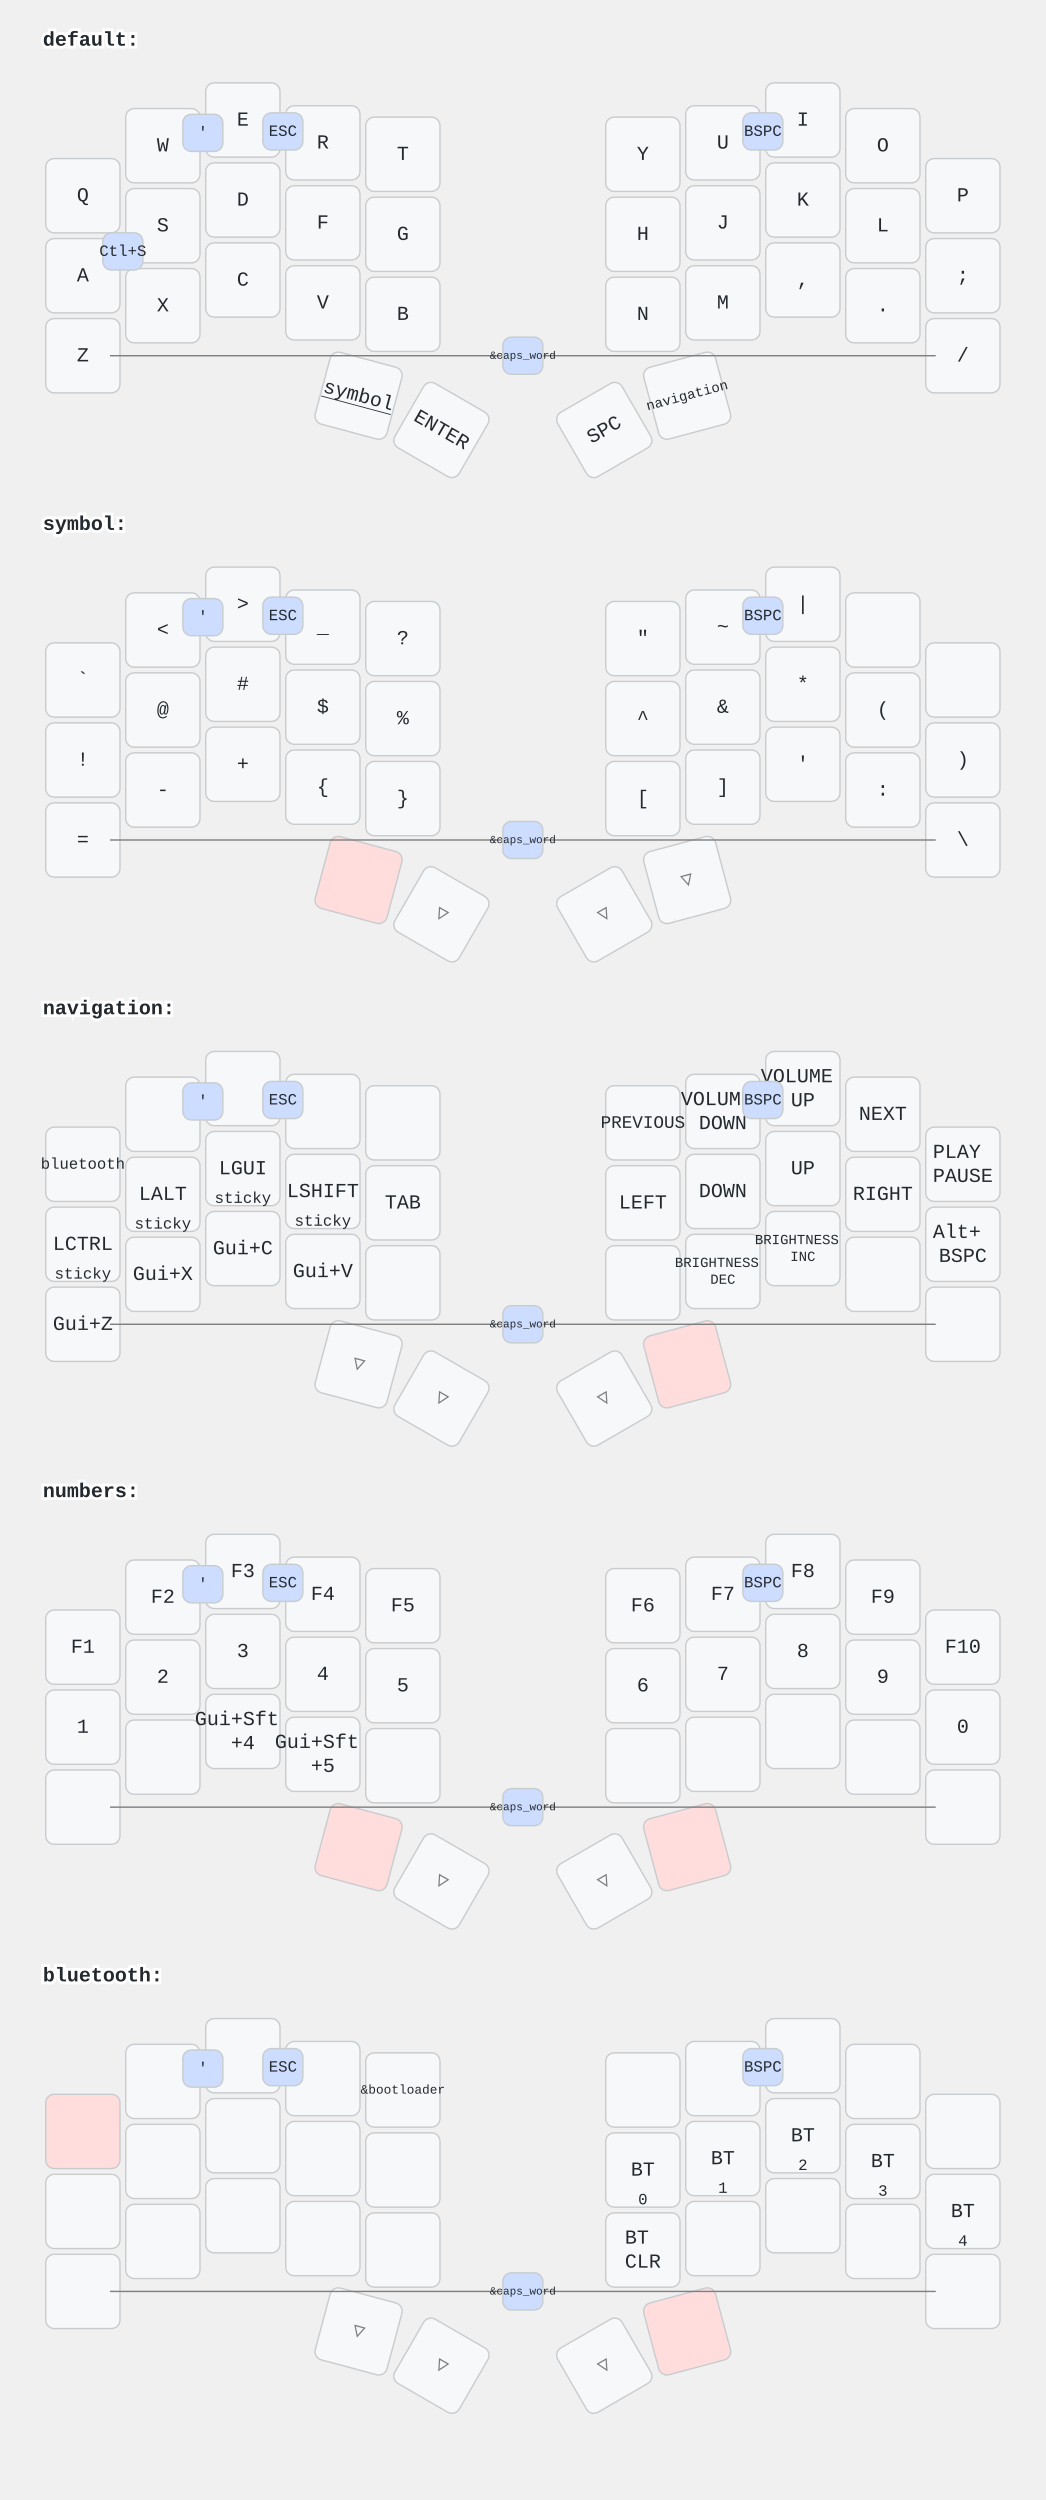
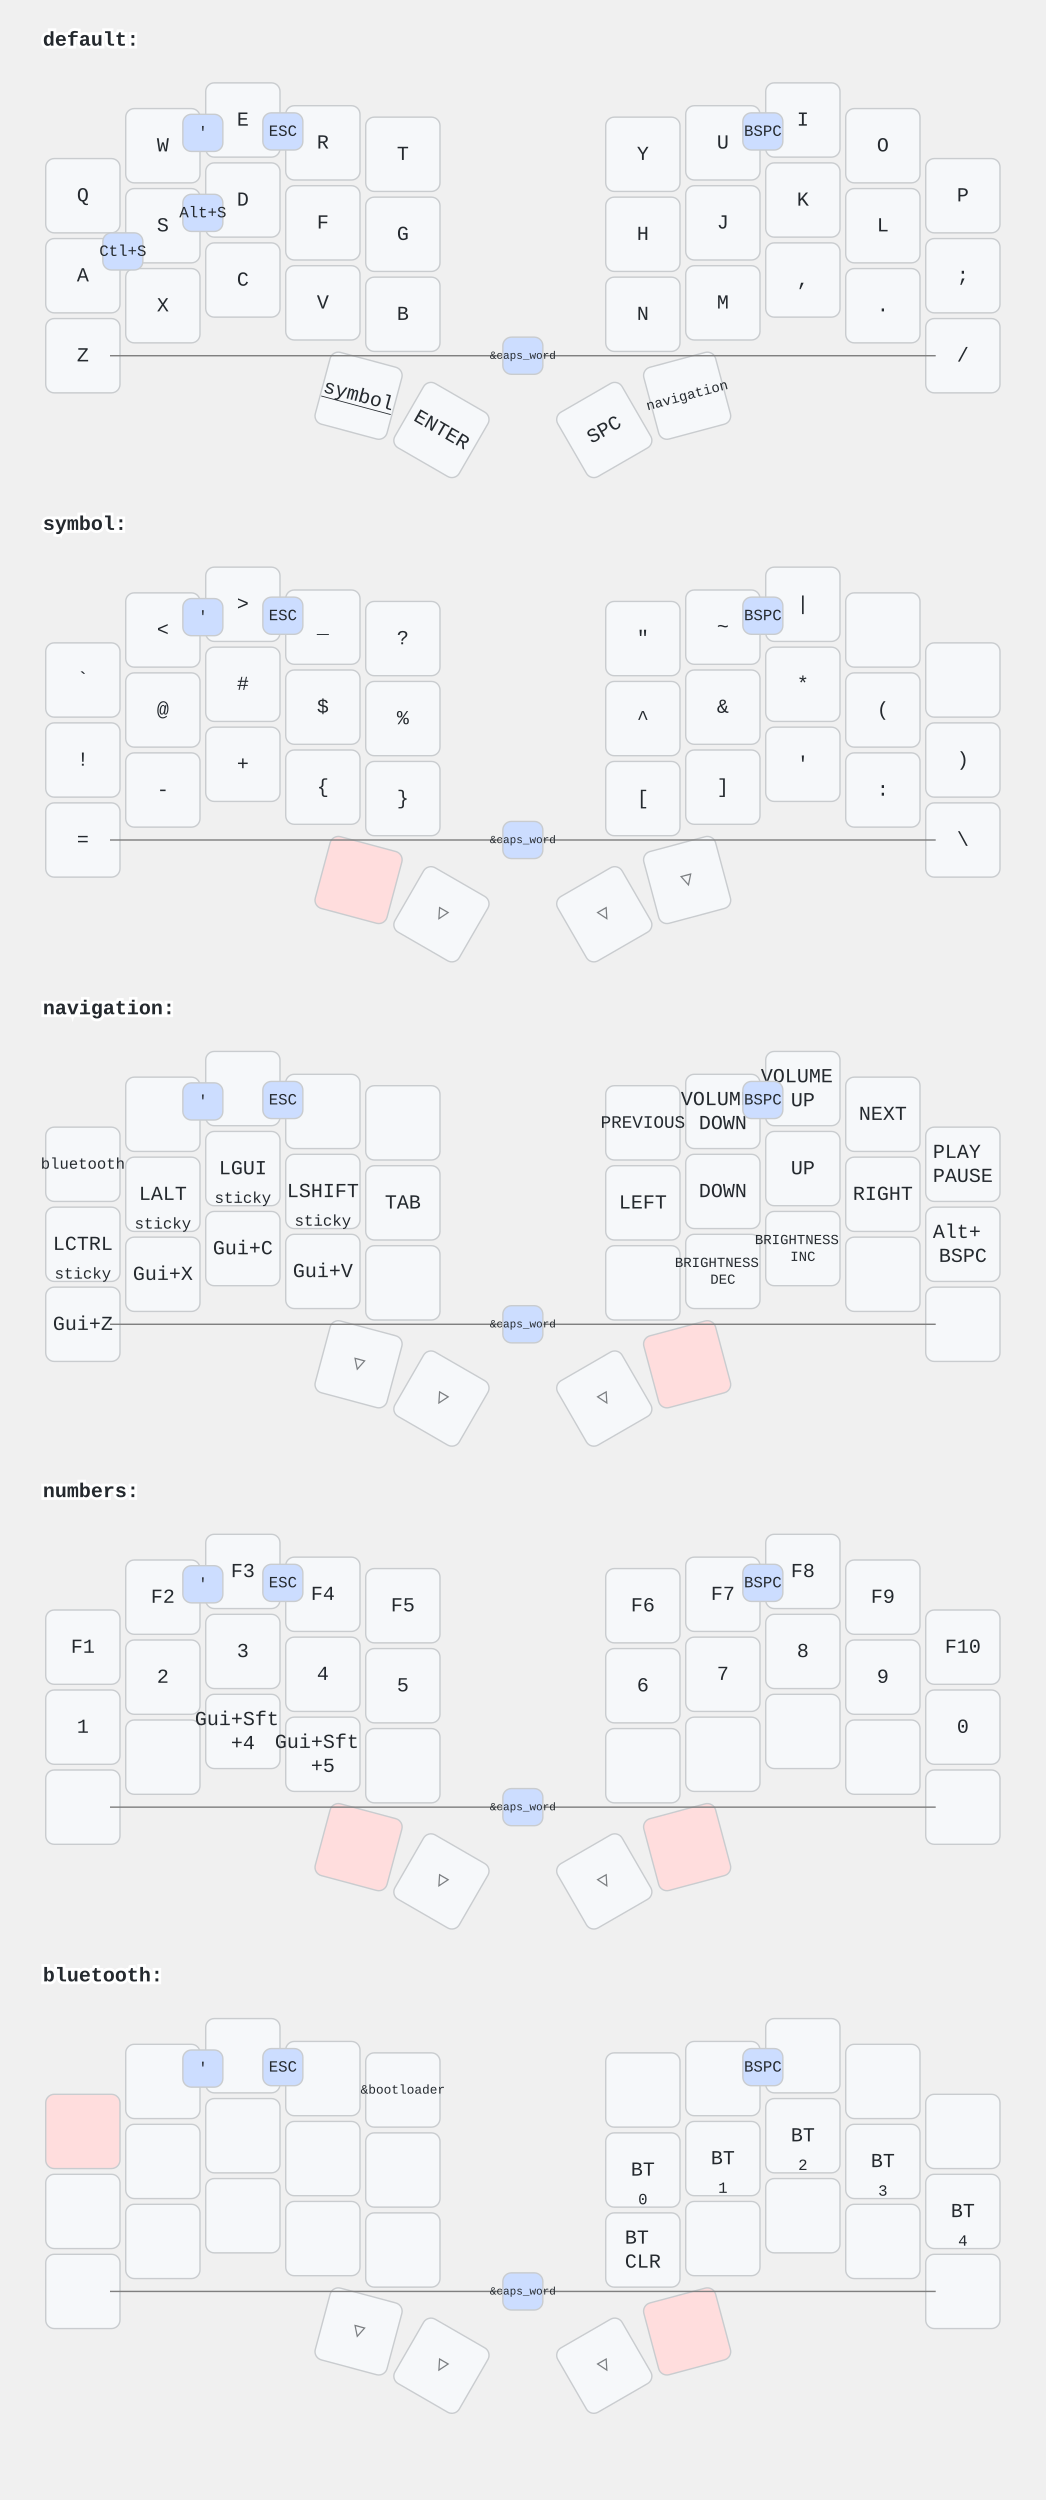
<svg xmlns="http://www.w3.org/2000/svg" width="732" height="1750" viewBox="0 0 732 1750" class="keymap">
  <style>/* inherit to force styles through use tags */
svg path {
    fill: inherit;
}

/* font and background color specifications */
svg.keymap {
    font-family: SFMono-Regular,Consolas,Liberation Mono,Menlo,monospace;
    font-size: 14px;
    font-kerning: normal;
    text-rendering: optimizeLegibility;
    fill: #24292e;
}

/* default key styling */
rect.key {
    fill: #f6f8fa;
}

rect.key, rect.combo {
    stroke: #c9cccf;
    stroke-width: 1;
}

/* default key side styling, only used is draw_key_sides is set */
rect.side {
    filter: brightness(90%);
}

/* color accent for combo boxes */
rect.combo, rect.combo-separate {
    fill: #cdf;
}

/* color accent for held keys */
rect.held, rect.combo.held {
    fill: #fdd;
}

/* color accent for ghost (optional) keys */
rect.ghost, rect.combo.ghost {
    stroke-dasharray: 4, 4;
    stroke-width: 2;
}

text {
    text-anchor: middle;
    dominant-baseline: middle;
}

/* styling for layer labels */
text.label {
    font-weight: bold;
    text-anchor: start;
    stroke: white;
    stroke-width: 4;
    paint-order: stroke;
}

/* styling for optional footer */
text.footer {
    text-anchor: end;
    dominant-baseline: auto;
    stroke: white;
    stroke-width: 4;
    paint-order: stroke;
}

/* styling for combo tap, and key non-tap label text */
text.combo, text.hold, text.shifted, text.left, text.right {
    font-size: 11px;
}

text.hold {
    text-anchor: middle;
    dominant-baseline: auto;
}

text.shifted {
    text-anchor: middle;
    dominant-baseline: hanging;
}

text.left {
    text-anchor: start;
}

text.right {
    text-anchor: end;
}

text.layer-activator {
    text-decoration: underline;
}

/* styling for hold/shifted label text in combo box */
text.combo.hold, text.combo.shifted, text.combo.left, text.combo.right {
    font-size: 8px;
}

/* lighter symbol for transparent keys */
text.trans {
    fill: #7b7e81;
}

/* styling for combo dendrons */
path.combo {
    stroke-width: 1;
    stroke: gray;
    fill: none;
}

/* Start Tabler Icons Cleanup */
/* cannot use height/width with glyphs */
.icon-tabler &gt; path {
    fill: inherit;
    stroke: inherit;
    stroke-width: 2;
}
/* hide tabler's default box */
.icon-tabler &gt; path[stroke="none"][fill="none"] {
    visibility: hidden;
}
/* End Tabler Icons Cleanup */
</style>
  <g transform="translate(30, 0)" class="layer-default">
    <text x="0" y="28" class="label" id="default">default:</text>
    <g transform="translate(0, 56)">
      <g transform="translate(28, 81)" class="key keypos-0">
        <rect rx="6" ry="6" x="-26" y="-26" width="52" height="52" class="key" />
        <text x="0" y="0" class="key tap">Q</text>
      </g>
      <g transform="translate(84, 46)" class="key keypos-1">
        <rect rx="6" ry="6" x="-26" y="-26" width="52" height="52" class="key" />
        <text x="0" y="0" class="key tap">W</text>
      </g>
      <g transform="translate(140, 28)" class="key keypos-2">
        <rect rx="6" ry="6" x="-26" y="-26" width="52" height="52" class="key" />
        <text x="0" y="0" class="key tap">E</text>
      </g>
      <g transform="translate(196, 44)" class="key keypos-3">
        <rect rx="6" ry="6" x="-26" y="-26" width="52" height="52" class="key" />
        <text x="0" y="0" class="key tap">R</text>
      </g>
      <g transform="translate(252, 52)" class="key keypos-4">
        <rect rx="6" ry="6" x="-26" y="-26" width="52" height="52" class="key" />
        <text x="0" y="0" class="key tap">T</text>
      </g>
      <g transform="translate(420, 52)" class="key keypos-5">
        <rect rx="6" ry="6" x="-26" y="-26" width="52" height="52" class="key" />
        <text x="0" y="0" class="key tap">Y</text>
      </g>
      <g transform="translate(476, 44)" class="key keypos-6">
        <rect rx="6" ry="6" x="-26" y="-26" width="52" height="52" class="key" />
        <text x="0" y="0" class="key tap">U</text>
      </g>
      <g transform="translate(532, 28)" class="key keypos-7">
        <rect rx="6" ry="6" x="-26" y="-26" width="52" height="52" class="key" />
        <text x="0" y="0" class="key tap">I</text>
      </g>
      <g transform="translate(588, 46)" class="key keypos-8">
        <rect rx="6" ry="6" x="-26" y="-26" width="52" height="52" class="key" />
        <text x="0" y="0" class="key tap">O</text>
      </g>
      <g transform="translate(644, 81)" class="key keypos-9">
        <rect rx="6" ry="6" x="-26" y="-26" width="52" height="52" class="key" />
        <text x="0" y="0" class="key tap">P</text>
      </g>
      <g transform="translate(28, 137)" class="key keypos-10">
        <rect rx="6" ry="6" x="-26" y="-26" width="52" height="52" class="key" />
        <text x="0" y="0" class="key tap">A</text>
      </g>
      <g transform="translate(84, 102)" class="key keypos-11">
        <rect rx="6" ry="6" x="-26" y="-26" width="52" height="52" class="key" />
        <text x="0" y="0" class="key tap">S</text>
      </g>
      <g transform="translate(140, 84)" class="key keypos-12">
        <rect rx="6" ry="6" x="-26" y="-26" width="52" height="52" class="key" />
        <text x="0" y="0" class="key tap">D</text>
      </g>
      <g transform="translate(196, 100)" class="key keypos-13">
        <rect rx="6" ry="6" x="-26" y="-26" width="52" height="52" class="key" />
        <text x="0" y="0" class="key tap">F</text>
      </g>
      <g transform="translate(252, 108)" class="key keypos-14">
        <rect rx="6" ry="6" x="-26" y="-26" width="52" height="52" class="key" />
        <text x="0" y="0" class="key tap">G</text>
      </g>
      <g transform="translate(420, 108)" class="key keypos-15">
        <rect rx="6" ry="6" x="-26" y="-26" width="52" height="52" class="key" />
        <text x="0" y="0" class="key tap">H</text>
      </g>
      <g transform="translate(476, 100)" class="key keypos-16">
        <rect rx="6" ry="6" x="-26" y="-26" width="52" height="52" class="key" />
        <text x="0" y="0" class="key tap">J</text>
      </g>
      <g transform="translate(532, 84)" class="key keypos-17">
        <rect rx="6" ry="6" x="-26" y="-26" width="52" height="52" class="key" />
        <text x="0" y="0" class="key tap">K</text>
      </g>
      <g transform="translate(588, 102)" class="key keypos-18">
        <rect rx="6" ry="6" x="-26" y="-26" width="52" height="52" class="key" />
        <text x="0" y="0" class="key tap">L</text>
      </g>
      <g transform="translate(644, 137)" class="key keypos-19">
        <rect rx="6" ry="6" x="-26" y="-26" width="52" height="52" class="key" />
        <text x="0" y="0" class="key tap">;</text>
      </g>
      <g transform="translate(28, 193)" class="key keypos-20">
        <rect rx="6" ry="6" x="-26" y="-26" width="52" height="52" class="key" />
        <text x="0" y="0" class="key tap">Z</text>
      </g>
      <g transform="translate(84, 158)" class="key keypos-21">
        <rect rx="6" ry="6" x="-26" y="-26" width="52" height="52" class="key" />
        <text x="0" y="0" class="key tap">X</text>
      </g>
      <g transform="translate(140, 140)" class="key keypos-22">
        <rect rx="6" ry="6" x="-26" y="-26" width="52" height="52" class="key" />
        <text x="0" y="0" class="key tap">C</text>
      </g>
      <g transform="translate(196, 156)" class="key keypos-23">
        <rect rx="6" ry="6" x="-26" y="-26" width="52" height="52" class="key" />
        <text x="0" y="0" class="key tap">V</text>
      </g>
      <g transform="translate(252, 164)" class="key keypos-24">
        <rect rx="6" ry="6" x="-26" y="-26" width="52" height="52" class="key" />
        <text x="0" y="0" class="key tap">B</text>
      </g>
      <g transform="translate(420, 164)" class="key keypos-25">
        <rect rx="6" ry="6" x="-26" y="-26" width="52" height="52" class="key" />
        <text x="0" y="0" class="key tap">N</text>
      </g>
      <g transform="translate(476, 156)" class="key keypos-26">
        <rect rx="6" ry="6" x="-26" y="-26" width="52" height="52" class="key" />
        <text x="0" y="0" class="key tap">M</text>
      </g>
      <g transform="translate(532, 140)" class="key keypos-27">
        <rect rx="6" ry="6" x="-26" y="-26" width="52" height="52" class="key" />
        <text x="0" y="0" class="key tap">,</text>
      </g>
      <g transform="translate(588, 158)" class="key keypos-28">
        <rect rx="6" ry="6" x="-26" y="-26" width="52" height="52" class="key" />
        <text x="0" y="0" class="key tap">.</text>
      </g>
      <g transform="translate(644, 193)" class="key keypos-29">
        <rect rx="6" ry="6" x="-26" y="-26" width="52" height="52" class="key" />
        <text x="0" y="0" class="key tap">/</text>
      </g>
      <g transform="translate(221, 221) rotate(15.0)" class="key keypos-30">
        <rect rx="6" ry="6" x="-26" y="-26" width="52" height="52" class="key" />
        <a href="#symbol">
          <text x="0" y="0" class="key tap layer-activator">symbol</text>
        </a>
      </g>
      <g transform="translate(279, 245) rotate(30.0)" class="key keypos-31">
        <rect rx="6" ry="6" x="-26" y="-26" width="52" height="52" class="key" />
        <text x="0" y="0" class="key tap">ENTER</text>
      </g>
      <g transform="translate(393, 245) rotate(-30.0)" class="key keypos-32">
        <rect rx="6" ry="6" x="-26" y="-26" width="52" height="52" class="key" />
        <text x="0" y="0" class="key tap">SPC</text>
      </g>
      <g transform="translate(451, 221) rotate(-15.0)" class="key keypos-33">
        <rect rx="6" ry="6" x="-26" y="-26" width="52" height="52" class="key" />
        <a href="#navigation">
          <text x="0" y="0" class="key tap layer-activator">
            <tspan style="font-size: 70%">navigation</tspan>
          </text>
        </a>
      </g>
      <g class="combo combopos-0">
        <rect rx="6" ry="6" x="98" y="24" width="28" height="26" class="combo" />
        <text x="112" y="37" class="combo tap">'</text>
      </g>
      <g class="combo combopos-1">
        <rect rx="6" ry="6" x="154" y="23" width="28" height="26" class="combo" />
        <text x="168" y="36" class="combo tap">ESC</text>
      </g>
      <g class="combo combopos-2">
        <path d="M336,193 l-289,0" class="combo" />
        <path d="M336,193 l289,0" class="combo" />
        <rect rx="6" ry="6" x="322" y="180" width="28" height="26" class="combo" />
        <text x="336" y="193" class="combo tap">
          <tspan style="font-size: 70%">&amp;caps_word</tspan>
        </text>
      </g>
      <g class="combo combopos-3">
        <rect rx="6" ry="6" x="490" y="23" width="28" height="26" class="combo" />
        <text x="504" y="36" class="combo tap">BSPC</text>
      </g>
      <g class="combo combopos-4">
        <rect rx="6" ry="6" x="42" y="107" width="28" height="26" class="combo" />
        <text x="56" y="120" class="combo tap">Ctl+S</text>
      </g>
+       <g class="combo combopos-5">
+         <rect rx="6" ry="6" x="98" y="80" width="28" height="26" class="combo" />
+         <text x="112" y="93" class="combo tap">Alt+S</text>
+       </g>
    </g>
  </g>
  <g transform="translate(30, 339)" class="layer-symbol">
    <text x="0" y="28" class="label" id="symbol">symbol:</text>
    <g transform="translate(0, 56)">
      <g transform="translate(28, 81)" class="key keypos-0">
        <rect rx="6" ry="6" x="-26" y="-26" width="52" height="52" class="key" />
        <text x="0" y="0" class="key tap">`</text>
      </g>
      <g transform="translate(84, 46)" class="key keypos-1">
        <rect rx="6" ry="6" x="-26" y="-26" width="52" height="52" class="key" />
        <text x="0" y="0" class="key tap">&lt;</text>
      </g>
      <g transform="translate(140, 28)" class="key keypos-2">
        <rect rx="6" ry="6" x="-26" y="-26" width="52" height="52" class="key" />
        <text x="0" y="0" class="key tap">&gt;</text>
      </g>
      <g transform="translate(196, 44)" class="key keypos-3">
        <rect rx="6" ry="6" x="-26" y="-26" width="52" height="52" class="key" />
        <text x="0" y="0" class="key tap">_</text>
      </g>
      <g transform="translate(252, 52)" class="key keypos-4">
        <rect rx="6" ry="6" x="-26" y="-26" width="52" height="52" class="key" />
        <text x="0" y="0" class="key tap">?</text>
      </g>
      <g transform="translate(420, 52)" class="key keypos-5">
        <rect rx="6" ry="6" x="-26" y="-26" width="52" height="52" class="key" />
        <text x="0" y="0" class="key tap">"</text>
      </g>
      <g transform="translate(476, 44)" class="key keypos-6">
        <rect rx="6" ry="6" x="-26" y="-26" width="52" height="52" class="key" />
        <text x="0" y="0" class="key tap">~</text>
      </g>
      <g transform="translate(532, 28)" class="key keypos-7">
        <rect rx="6" ry="6" x="-26" y="-26" width="52" height="52" class="key" />
        <text x="0" y="0" class="key tap">|</text>
      </g>
      <g transform="translate(588, 46)" class="key keypos-8">
        <rect rx="6" ry="6" x="-26" y="-26" width="52" height="52" class="key" />
      </g>
      <g transform="translate(644, 81)" class="key keypos-9">
        <rect rx="6" ry="6" x="-26" y="-26" width="52" height="52" class="key" />
      </g>
      <g transform="translate(28, 137)" class="key keypos-10">
        <rect rx="6" ry="6" x="-26" y="-26" width="52" height="52" class="key" />
        <text x="0" y="0" class="key tap">!</text>
      </g>
      <g transform="translate(84, 102)" class="key keypos-11">
        <rect rx="6" ry="6" x="-26" y="-26" width="52" height="52" class="key" />
        <text x="0" y="0" class="key tap">@</text>
      </g>
      <g transform="translate(140, 84)" class="key keypos-12">
        <rect rx="6" ry="6" x="-26" y="-26" width="52" height="52" class="key" />
        <text x="0" y="0" class="key tap">#</text>
      </g>
      <g transform="translate(196, 100)" class="key keypos-13">
        <rect rx="6" ry="6" x="-26" y="-26" width="52" height="52" class="key" />
        <text x="0" y="0" class="key tap">$</text>
      </g>
      <g transform="translate(252, 108)" class="key keypos-14">
        <rect rx="6" ry="6" x="-26" y="-26" width="52" height="52" class="key" />
        <text x="0" y="0" class="key tap">%</text>
      </g>
      <g transform="translate(420, 108)" class="key keypos-15">
        <rect rx="6" ry="6" x="-26" y="-26" width="52" height="52" class="key" />
        <text x="0" y="0" class="key tap">^</text>
      </g>
      <g transform="translate(476, 100)" class="key keypos-16">
        <rect rx="6" ry="6" x="-26" y="-26" width="52" height="52" class="key" />
        <text x="0" y="0" class="key tap">&amp;</text>
      </g>
      <g transform="translate(532, 84)" class="key keypos-17">
        <rect rx="6" ry="6" x="-26" y="-26" width="52" height="52" class="key" />
        <text x="0" y="0" class="key tap">*</text>
      </g>
      <g transform="translate(588, 102)" class="key keypos-18">
        <rect rx="6" ry="6" x="-26" y="-26" width="52" height="52" class="key" />
        <text x="0" y="0" class="key tap">(</text>
      </g>
      <g transform="translate(644, 137)" class="key keypos-19">
        <rect rx="6" ry="6" x="-26" y="-26" width="52" height="52" class="key" />
        <text x="0" y="0" class="key tap">)</text>
      </g>
      <g transform="translate(28, 193)" class="key keypos-20">
        <rect rx="6" ry="6" x="-26" y="-26" width="52" height="52" class="key" />
        <text x="0" y="0" class="key tap">=</text>
      </g>
      <g transform="translate(84, 158)" class="key keypos-21">
        <rect rx="6" ry="6" x="-26" y="-26" width="52" height="52" class="key" />
        <text x="0" y="0" class="key tap">-</text>
      </g>
      <g transform="translate(140, 140)" class="key keypos-22">
        <rect rx="6" ry="6" x="-26" y="-26" width="52" height="52" class="key" />
        <text x="0" y="0" class="key tap">+</text>
      </g>
      <g transform="translate(196, 156)" class="key keypos-23">
        <rect rx="6" ry="6" x="-26" y="-26" width="52" height="52" class="key" />
        <text x="0" y="0" class="key tap">{</text>
      </g>
      <g transform="translate(252, 164)" class="key keypos-24">
        <rect rx="6" ry="6" x="-26" y="-26" width="52" height="52" class="key" />
        <text x="0" y="0" class="key tap">}</text>
      </g>
      <g transform="translate(420, 164)" class="key keypos-25">
        <rect rx="6" ry="6" x="-26" y="-26" width="52" height="52" class="key" />
        <text x="0" y="0" class="key tap">[</text>
      </g>
      <g transform="translate(476, 156)" class="key keypos-26">
        <rect rx="6" ry="6" x="-26" y="-26" width="52" height="52" class="key" />
        <text x="0" y="0" class="key tap">]</text>
      </g>
      <g transform="translate(532, 140)" class="key keypos-27">
        <rect rx="6" ry="6" x="-26" y="-26" width="52" height="52" class="key" />
        <text x="0" y="0" class="key tap">'</text>
      </g>
      <g transform="translate(588, 158)" class="key keypos-28">
        <rect rx="6" ry="6" x="-26" y="-26" width="52" height="52" class="key" />
        <text x="0" y="0" class="key tap">:</text>
      </g>
      <g transform="translate(644, 193)" class="key keypos-29">
        <rect rx="6" ry="6" x="-26" y="-26" width="52" height="52" class="key" />
        <text x="0" y="0" class="key tap">\</text>
      </g>
      <g transform="translate(221, 221) rotate(15.0)" class="key held keypos-30">
        <rect rx="6" ry="6" x="-26" y="-26" width="52" height="52" class="key held" />
      </g>
      <g transform="translate(279, 245) rotate(30.0)" class="key trans keypos-31">
        <rect rx="6" ry="6" x="-26" y="-26" width="52" height="52" class="key trans" />
        <text x="0" y="0" class="key trans tap">▽</text>
      </g>
      <g transform="translate(393, 245) rotate(-30.0)" class="key trans keypos-32">
        <rect rx="6" ry="6" x="-26" y="-26" width="52" height="52" class="key trans" />
        <text x="0" y="0" class="key trans tap">▽</text>
      </g>
      <g transform="translate(451, 221) rotate(-15.0)" class="key trans keypos-33">
        <rect rx="6" ry="6" x="-26" y="-26" width="52" height="52" class="key trans" />
        <text x="0" y="0" class="key trans tap">▽</text>
      </g>
      <g class="combo combopos-0">
        <rect rx="6" ry="6" x="98" y="24" width="28" height="26" class="combo" />
        <text x="112" y="37" class="combo tap">'</text>
      </g>
      <g class="combo combopos-1">
        <rect rx="6" ry="6" x="154" y="23" width="28" height="26" class="combo" />
        <text x="168" y="36" class="combo tap">ESC</text>
      </g>
      <g class="combo combopos-2">
        <path d="M336,193 l-289,0" class="combo" />
        <path d="M336,193 l289,0" class="combo" />
        <rect rx="6" ry="6" x="322" y="180" width="28" height="26" class="combo" />
        <text x="336" y="193" class="combo tap">
          <tspan style="font-size: 70%">&amp;caps_word</tspan>
        </text>
      </g>
      <g class="combo combopos-3">
        <rect rx="6" ry="6" x="490" y="23" width="28" height="26" class="combo" />
        <text x="504" y="36" class="combo tap">BSPC</text>
      </g>
    </g>
  </g>
  <g transform="translate(30, 678)" class="layer-navigation">
    <text x="0" y="28" class="label" id="navigation">navigation:</text>
    <g transform="translate(0, 56)">
      <g transform="translate(28, 81)" class="key keypos-0">
        <rect rx="6" ry="6" x="-26" y="-26" width="52" height="52" class="key" />
        <a href="#bluetooth">
          <text x="0" y="0" class="key tap layer-activator">
            <tspan style="font-size: 78%">bluetooth</tspan>
          </text>
        </a>
      </g>
      <g transform="translate(84, 46)" class="key keypos-1">
        <rect rx="6" ry="6" x="-26" y="-26" width="52" height="52" class="key" />
      </g>
      <g transform="translate(140, 28)" class="key keypos-2">
        <rect rx="6" ry="6" x="-26" y="-26" width="52" height="52" class="key" />
      </g>
      <g transform="translate(196, 44)" class="key keypos-3">
        <rect rx="6" ry="6" x="-26" y="-26" width="52" height="52" class="key" />
      </g>
      <g transform="translate(252, 52)" class="key keypos-4">
        <rect rx="6" ry="6" x="-26" y="-26" width="52" height="52" class="key" />
      </g>
      <g transform="translate(420, 52)" class="key keypos-5">
        <rect rx="6" ry="6" x="-26" y="-26" width="52" height="52" class="key" />
        <text x="0" y="0" class="key tap">
          <tspan style="font-size: 88%">PREVIOUS</tspan>
        </text>
      </g>
      <g transform="translate(476, 44)" class="key keypos-6">
        <rect rx="6" ry="6" x="-26" y="-26" width="52" height="52" class="key" />
        <text x="0" y="0" class="key tap">
          <tspan x="0" dy="-0.6em">VOLUME</tspan>
          <tspan x="0" dy="1.2em">DOWN</tspan>
        </text>
      </g>
      <g transform="translate(532, 28)" class="key keypos-7">
        <rect rx="6" ry="6" x="-26" y="-26" width="52" height="52" class="key" />
        <text x="0" y="0" class="key tap">
          <tspan x="0" dy="-0.6em">VOLUME</tspan>
          <tspan x="0" dy="1.2em">UP</tspan>
        </text>
      </g>
      <g transform="translate(588, 46)" class="key keypos-8">
        <rect rx="6" ry="6" x="-26" y="-26" width="52" height="52" class="key" />
        <text x="0" y="0" class="key tap">NEXT</text>
      </g>
      <g transform="translate(644, 81)" class="key keypos-9">
        <rect rx="6" ry="6" x="-26" y="-26" width="52" height="52" class="key" />
        <text x="0" y="0" class="key tap">
          <tspan x="0" dy="-0.6em">PLAY</tspan>
          <tspan x="0" dy="1.2em">PAUSE</tspan>
        </text>
      </g>
      <g transform="translate(28, 137)" class="key keypos-10">
        <rect rx="6" ry="6" x="-26" y="-26" width="52" height="52" class="key" />
        <text x="0" y="0" class="key tap">LCTRL</text>
        <text x="0" y="24" class="key hold">sticky</text>
      </g>
      <g transform="translate(84, 102)" class="key keypos-11">
        <rect rx="6" ry="6" x="-26" y="-26" width="52" height="52" class="key" />
        <text x="0" y="0" class="key tap">LALT</text>
        <text x="0" y="24" class="key hold">sticky</text>
      </g>
      <g transform="translate(140, 84)" class="key keypos-12">
        <rect rx="6" ry="6" x="-26" y="-26" width="52" height="52" class="key" />
        <text x="0" y="0" class="key tap">LGUI</text>
        <text x="0" y="24" class="key hold">sticky</text>
      </g>
      <g transform="translate(196, 100)" class="key keypos-13">
        <rect rx="6" ry="6" x="-26" y="-26" width="52" height="52" class="key" />
        <text x="0" y="0" class="key tap">LSHIFT</text>
        <text x="0" y="24" class="key hold">sticky</text>
      </g>
      <g transform="translate(252, 108)" class="key keypos-14">
        <rect rx="6" ry="6" x="-26" y="-26" width="52" height="52" class="key" />
        <text x="0" y="0" class="key tap">TAB</text>
      </g>
      <g transform="translate(420, 108)" class="key keypos-15">
        <rect rx="6" ry="6" x="-26" y="-26" width="52" height="52" class="key" />
        <text x="0" y="0" class="key tap">LEFT</text>
      </g>
      <g transform="translate(476, 100)" class="key keypos-16">
        <rect rx="6" ry="6" x="-26" y="-26" width="52" height="52" class="key" />
        <text x="0" y="0" class="key tap">DOWN</text>
      </g>
      <g transform="translate(532, 84)" class="key keypos-17">
        <rect rx="6" ry="6" x="-26" y="-26" width="52" height="52" class="key" />
        <text x="0" y="0" class="key tap">UP</text>
      </g>
      <g transform="translate(588, 102)" class="key keypos-18">
        <rect rx="6" ry="6" x="-26" y="-26" width="52" height="52" class="key" />
        <text x="0" y="0" class="key tap">RIGHT</text>
      </g>
      <g transform="translate(644, 137)" class="key keypos-19">
        <rect rx="6" ry="6" x="-26" y="-26" width="52" height="52" class="key" />
        <text x="0" y="0" class="key tap">
          <tspan x="0" dy="-0.6em">Alt+</tspan>
          <tspan x="0" dy="1.2em">BSPC</tspan>
        </text>
      </g>
      <g transform="translate(28, 193)" class="key keypos-20">
        <rect rx="6" ry="6" x="-26" y="-26" width="52" height="52" class="key" />
        <text x="0" y="0" class="key tap">Gui+Z</text>
      </g>
      <g transform="translate(84, 158)" class="key keypos-21">
        <rect rx="6" ry="6" x="-26" y="-26" width="52" height="52" class="key" />
        <text x="0" y="0" class="key tap">Gui+X</text>
      </g>
      <g transform="translate(140, 140)" class="key keypos-22">
        <rect rx="6" ry="6" x="-26" y="-26" width="52" height="52" class="key" />
        <text x="0" y="0" class="key tap">Gui+C</text>
      </g>
      <g transform="translate(196, 156)" class="key keypos-23">
        <rect rx="6" ry="6" x="-26" y="-26" width="52" height="52" class="key" />
        <text x="0" y="0" class="key tap">Gui+V</text>
      </g>
      <g transform="translate(252, 164)" class="key keypos-24">
        <rect rx="6" ry="6" x="-26" y="-26" width="52" height="52" class="key" />
      </g>
      <g transform="translate(420, 164)" class="key keypos-25">
        <rect rx="6" ry="6" x="-26" y="-26" width="52" height="52" class="key" />
      </g>
      <g transform="translate(476, 156)" class="key keypos-26">
        <rect rx="6" ry="6" x="-26" y="-26" width="52" height="52" class="key" />
        <text x="0" y="0" class="key tap">
          <tspan x="0" dy="-0.6em" style="font-size: 70%">BRIGHTNESS</tspan>
          <tspan x="0" dy="1.2em" style="font-size: 70%">DEC</tspan>
        </text>
      </g>
      <g transform="translate(532, 140)" class="key keypos-27">
        <rect rx="6" ry="6" x="-26" y="-26" width="52" height="52" class="key" />
        <text x="0" y="0" class="key tap">
          <tspan x="0" dy="-0.6em" style="font-size: 70%">BRIGHTNESS</tspan>
          <tspan x="0" dy="1.2em" style="font-size: 70%">INC</tspan>
        </text>
      </g>
      <g transform="translate(588, 158)" class="key keypos-28">
        <rect rx="6" ry="6" x="-26" y="-26" width="52" height="52" class="key" />
      </g>
      <g transform="translate(644, 193)" class="key keypos-29">
        <rect rx="6" ry="6" x="-26" y="-26" width="52" height="52" class="key" />
      </g>
      <g transform="translate(221, 221) rotate(15.0)" class="key trans keypos-30">
        <rect rx="6" ry="6" x="-26" y="-26" width="52" height="52" class="key trans" />
        <text x="0" y="0" class="key trans tap">▽</text>
      </g>
      <g transform="translate(279, 245) rotate(30.0)" class="key trans keypos-31">
        <rect rx="6" ry="6" x="-26" y="-26" width="52" height="52" class="key trans" />
        <text x="0" y="0" class="key trans tap">▽</text>
      </g>
      <g transform="translate(393, 245) rotate(-30.0)" class="key trans keypos-32">
        <rect rx="6" ry="6" x="-26" y="-26" width="52" height="52" class="key trans" />
        <text x="0" y="0" class="key trans tap">▽</text>
      </g>
      <g transform="translate(451, 221) rotate(-15.0)" class="key held keypos-33">
        <rect rx="6" ry="6" x="-26" y="-26" width="52" height="52" class="key held" />
      </g>
      <g class="combo combopos-0">
        <rect rx="6" ry="6" x="98" y="24" width="28" height="26" class="combo" />
        <text x="112" y="37" class="combo tap">'</text>
      </g>
      <g class="combo combopos-1">
        <rect rx="6" ry="6" x="154" y="23" width="28" height="26" class="combo" />
        <text x="168" y="36" class="combo tap">ESC</text>
      </g>
      <g class="combo combopos-2">
        <path d="M336,193 l-289,0" class="combo" />
        <path d="M336,193 l289,0" class="combo" />
        <rect rx="6" ry="6" x="322" y="180" width="28" height="26" class="combo" />
        <text x="336" y="193" class="combo tap">
          <tspan style="font-size: 70%">&amp;caps_word</tspan>
        </text>
      </g>
      <g class="combo combopos-3">
        <rect rx="6" ry="6" x="490" y="23" width="28" height="26" class="combo" />
        <text x="504" y="36" class="combo tap">BSPC</text>
      </g>
    </g>
  </g>
  <g transform="translate(30, 1016)" class="layer-numbers">
    <text x="0" y="28" class="label" id="numbers">numbers:</text>
    <g transform="translate(0, 56)">
      <g transform="translate(28, 81)" class="key keypos-0">
        <rect rx="6" ry="6" x="-26" y="-26" width="52" height="52" class="key" />
        <text x="0" y="0" class="key tap">F1</text>
      </g>
      <g transform="translate(84, 46)" class="key keypos-1">
        <rect rx="6" ry="6" x="-26" y="-26" width="52" height="52" class="key" />
        <text x="0" y="0" class="key tap">F2</text>
      </g>
      <g transform="translate(140, 28)" class="key keypos-2">
        <rect rx="6" ry="6" x="-26" y="-26" width="52" height="52" class="key" />
        <text x="0" y="0" class="key tap">F3</text>
      </g>
      <g transform="translate(196, 44)" class="key keypos-3">
        <rect rx="6" ry="6" x="-26" y="-26" width="52" height="52" class="key" />
        <text x="0" y="0" class="key tap">F4</text>
      </g>
      <g transform="translate(252, 52)" class="key keypos-4">
        <rect rx="6" ry="6" x="-26" y="-26" width="52" height="52" class="key" />
        <text x="0" y="0" class="key tap">F5</text>
      </g>
      <g transform="translate(420, 52)" class="key keypos-5">
        <rect rx="6" ry="6" x="-26" y="-26" width="52" height="52" class="key" />
        <text x="0" y="0" class="key tap">F6</text>
      </g>
      <g transform="translate(476, 44)" class="key keypos-6">
        <rect rx="6" ry="6" x="-26" y="-26" width="52" height="52" class="key" />
        <text x="0" y="0" class="key tap">F7</text>
      </g>
      <g transform="translate(532, 28)" class="key keypos-7">
        <rect rx="6" ry="6" x="-26" y="-26" width="52" height="52" class="key" />
        <text x="0" y="0" class="key tap">F8</text>
      </g>
      <g transform="translate(588, 46)" class="key keypos-8">
        <rect rx="6" ry="6" x="-26" y="-26" width="52" height="52" class="key" />
        <text x="0" y="0" class="key tap">F9</text>
      </g>
      <g transform="translate(644, 81)" class="key keypos-9">
        <rect rx="6" ry="6" x="-26" y="-26" width="52" height="52" class="key" />
        <text x="0" y="0" class="key tap">F10</text>
      </g>
      <g transform="translate(28, 137)" class="key keypos-10">
        <rect rx="6" ry="6" x="-26" y="-26" width="52" height="52" class="key" />
        <text x="0" y="0" class="key tap">1</text>
      </g>
      <g transform="translate(84, 102)" class="key keypos-11">
        <rect rx="6" ry="6" x="-26" y="-26" width="52" height="52" class="key" />
        <text x="0" y="0" class="key tap">2</text>
      </g>
      <g transform="translate(140, 84)" class="key keypos-12">
        <rect rx="6" ry="6" x="-26" y="-26" width="52" height="52" class="key" />
        <text x="0" y="0" class="key tap">3</text>
      </g>
      <g transform="translate(196, 100)" class="key keypos-13">
        <rect rx="6" ry="6" x="-26" y="-26" width="52" height="52" class="key" />
        <text x="0" y="0" class="key tap">4</text>
      </g>
      <g transform="translate(252, 108)" class="key keypos-14">
        <rect rx="6" ry="6" x="-26" y="-26" width="52" height="52" class="key" />
        <text x="0" y="0" class="key tap">5</text>
      </g>
      <g transform="translate(420, 108)" class="key keypos-15">
        <rect rx="6" ry="6" x="-26" y="-26" width="52" height="52" class="key" />
        <text x="0" y="0" class="key tap">6</text>
      </g>
      <g transform="translate(476, 100)" class="key keypos-16">
        <rect rx="6" ry="6" x="-26" y="-26" width="52" height="52" class="key" />
        <text x="0" y="0" class="key tap">7</text>
      </g>
      <g transform="translate(532, 84)" class="key keypos-17">
        <rect rx="6" ry="6" x="-26" y="-26" width="52" height="52" class="key" />
        <text x="0" y="0" class="key tap">8</text>
      </g>
      <g transform="translate(588, 102)" class="key keypos-18">
        <rect rx="6" ry="6" x="-26" y="-26" width="52" height="52" class="key" />
        <text x="0" y="0" class="key tap">9</text>
      </g>
      <g transform="translate(644, 137)" class="key keypos-19">
        <rect rx="6" ry="6" x="-26" y="-26" width="52" height="52" class="key" />
        <text x="0" y="0" class="key tap">0</text>
      </g>
      <g transform="translate(28, 193)" class="key keypos-20">
        <rect rx="6" ry="6" x="-26" y="-26" width="52" height="52" class="key" />
      </g>
      <g transform="translate(84, 158)" class="key keypos-21">
        <rect rx="6" ry="6" x="-26" y="-26" width="52" height="52" class="key" />
      </g>
      <g transform="translate(140, 140)" class="key keypos-22">
        <rect rx="6" ry="6" x="-26" y="-26" width="52" height="52" class="key" />
        <text x="0" y="0" class="key tap">
          <tspan x="0" dy="-0.6em">Gui+Sft</tspan>
          <tspan x="0" dy="1.2em">+4</tspan>
        </text>
      </g>
      <g transform="translate(196, 156)" class="key keypos-23">
        <rect rx="6" ry="6" x="-26" y="-26" width="52" height="52" class="key" />
        <text x="0" y="0" class="key tap">
          <tspan x="0" dy="-0.6em">Gui+Sft</tspan>
          <tspan x="0" dy="1.2em">+5</tspan>
        </text>
      </g>
      <g transform="translate(252, 164)" class="key keypos-24">
        <rect rx="6" ry="6" x="-26" y="-26" width="52" height="52" class="key" />
      </g>
      <g transform="translate(420, 164)" class="key keypos-25">
        <rect rx="6" ry="6" x="-26" y="-26" width="52" height="52" class="key" />
      </g>
      <g transform="translate(476, 156)" class="key keypos-26">
        <rect rx="6" ry="6" x="-26" y="-26" width="52" height="52" class="key" />
      </g>
      <g transform="translate(532, 140)" class="key keypos-27">
        <rect rx="6" ry="6" x="-26" y="-26" width="52" height="52" class="key" />
      </g>
      <g transform="translate(588, 158)" class="key keypos-28">
        <rect rx="6" ry="6" x="-26" y="-26" width="52" height="52" class="key" />
      </g>
      <g transform="translate(644, 193)" class="key keypos-29">
        <rect rx="6" ry="6" x="-26" y="-26" width="52" height="52" class="key" />
      </g>
      <g transform="translate(221, 221) rotate(15.0)" class="key held keypos-30">
        <rect rx="6" ry="6" x="-26" y="-26" width="52" height="52" class="key held" />
      </g>
      <g transform="translate(279, 245) rotate(30.0)" class="key trans keypos-31">
        <rect rx="6" ry="6" x="-26" y="-26" width="52" height="52" class="key trans" />
        <text x="0" y="0" class="key trans tap">▽</text>
      </g>
      <g transform="translate(393, 245) rotate(-30.0)" class="key trans keypos-32">
        <rect rx="6" ry="6" x="-26" y="-26" width="52" height="52" class="key trans" />
        <text x="0" y="0" class="key trans tap">▽</text>
      </g>
      <g transform="translate(451, 221) rotate(-15.0)" class="key held keypos-33">
        <rect rx="6" ry="6" x="-26" y="-26" width="52" height="52" class="key held" />
      </g>
      <g class="combo combopos-0">
        <rect rx="6" ry="6" x="98" y="24" width="28" height="26" class="combo" />
        <text x="112" y="37" class="combo tap">'</text>
      </g>
      <g class="combo combopos-1">
        <rect rx="6" ry="6" x="154" y="23" width="28" height="26" class="combo" />
        <text x="168" y="36" class="combo tap">ESC</text>
      </g>
      <g class="combo combopos-2">
        <path d="M336,193 l-289,0" class="combo" />
        <path d="M336,193 l289,0" class="combo" />
        <rect rx="6" ry="6" x="322" y="180" width="28" height="26" class="combo" />
        <text x="336" y="193" class="combo tap">
          <tspan style="font-size: 70%">&amp;caps_word</tspan>
        </text>
      </g>
      <g class="combo combopos-3">
        <rect rx="6" ry="6" x="490" y="23" width="28" height="26" class="combo" />
        <text x="504" y="36" class="combo tap">BSPC</text>
      </g>
    </g>
  </g>
  <g transform="translate(30, 1355)" class="layer-bluetooth">
    <text x="0" y="28" class="label" id="bluetooth">bluetooth:</text>
    <g transform="translate(0, 56)">
      <g transform="translate(28, 81)" class="key held keypos-0">
        <rect rx="6" ry="6" x="-26" y="-26" width="52" height="52" class="key held" />
      </g>
      <g transform="translate(84, 46)" class="key keypos-1">
        <rect rx="6" ry="6" x="-26" y="-26" width="52" height="52" class="key" />
      </g>
      <g transform="translate(140, 28)" class="key keypos-2">
        <rect rx="6" ry="6" x="-26" y="-26" width="52" height="52" class="key" />
      </g>
      <g transform="translate(196, 44)" class="key keypos-3">
        <rect rx="6" ry="6" x="-26" y="-26" width="52" height="52" class="key" />
      </g>
      <g transform="translate(252, 52)" class="key keypos-4">
        <rect rx="6" ry="6" x="-26" y="-26" width="52" height="52" class="key" />
        <text x="0" y="0" class="key tap">
          <tspan style="font-size: 64%">&amp;bootloader</tspan>
        </text>
      </g>
      <g transform="translate(420, 52)" class="key keypos-5">
        <rect rx="6" ry="6" x="-26" y="-26" width="52" height="52" class="key" />
      </g>
      <g transform="translate(476, 44)" class="key keypos-6">
        <rect rx="6" ry="6" x="-26" y="-26" width="52" height="52" class="key" />
      </g>
      <g transform="translate(532, 28)" class="key keypos-7">
        <rect rx="6" ry="6" x="-26" y="-26" width="52" height="52" class="key" />
      </g>
      <g transform="translate(588, 46)" class="key keypos-8">
        <rect rx="6" ry="6" x="-26" y="-26" width="52" height="52" class="key" />
      </g>
      <g transform="translate(644, 81)" class="key keypos-9">
        <rect rx="6" ry="6" x="-26" y="-26" width="52" height="52" class="key" />
      </g>
      <g transform="translate(28, 137)" class="key keypos-10">
        <rect rx="6" ry="6" x="-26" y="-26" width="52" height="52" class="key" />
      </g>
      <g transform="translate(84, 102)" class="key keypos-11">
        <rect rx="6" ry="6" x="-26" y="-26" width="52" height="52" class="key" />
      </g>
      <g transform="translate(140, 84)" class="key keypos-12">
        <rect rx="6" ry="6" x="-26" y="-26" width="52" height="52" class="key" />
      </g>
      <g transform="translate(196, 100)" class="key keypos-13">
        <rect rx="6" ry="6" x="-26" y="-26" width="52" height="52" class="key" />
      </g>
      <g transform="translate(252, 108)" class="key keypos-14">
        <rect rx="6" ry="6" x="-26" y="-26" width="52" height="52" class="key" />
      </g>
      <g transform="translate(420, 108)" class="key keypos-15">
        <rect rx="6" ry="6" x="-26" y="-26" width="52" height="52" class="key" />
        <text x="0" y="0" class="key tap">BT</text>
        <text x="0" y="24" class="key hold">0</text>
      </g>
      <g transform="translate(476, 100)" class="key keypos-16">
        <rect rx="6" ry="6" x="-26" y="-26" width="52" height="52" class="key" />
        <text x="0" y="0" class="key tap">BT</text>
        <text x="0" y="24" class="key hold">1</text>
      </g>
      <g transform="translate(532, 84)" class="key keypos-17">
        <rect rx="6" ry="6" x="-26" y="-26" width="52" height="52" class="key" />
        <text x="0" y="0" class="key tap">BT</text>
        <text x="0" y="24" class="key hold">2</text>
      </g>
      <g transform="translate(588, 102)" class="key keypos-18">
        <rect rx="6" ry="6" x="-26" y="-26" width="52" height="52" class="key" />
        <text x="0" y="0" class="key tap">BT</text>
        <text x="0" y="24" class="key hold">3</text>
      </g>
      <g transform="translate(644, 137)" class="key keypos-19">
        <rect rx="6" ry="6" x="-26" y="-26" width="52" height="52" class="key" />
        <text x="0" y="0" class="key tap">BT</text>
        <text x="0" y="24" class="key hold">4</text>
      </g>
      <g transform="translate(28, 193)" class="key keypos-20">
        <rect rx="6" ry="6" x="-26" y="-26" width="52" height="52" class="key" />
      </g>
      <g transform="translate(84, 158)" class="key keypos-21">
        <rect rx="6" ry="6" x="-26" y="-26" width="52" height="52" class="key" />
      </g>
      <g transform="translate(140, 140)" class="key keypos-22">
        <rect rx="6" ry="6" x="-26" y="-26" width="52" height="52" class="key" />
      </g>
      <g transform="translate(196, 156)" class="key keypos-23">
        <rect rx="6" ry="6" x="-26" y="-26" width="52" height="52" class="key" />
      </g>
      <g transform="translate(252, 164)" class="key keypos-24">
        <rect rx="6" ry="6" x="-26" y="-26" width="52" height="52" class="key" />
      </g>
      <g transform="translate(420, 164)" class="key keypos-25">
        <rect rx="6" ry="6" x="-26" y="-26" width="52" height="52" class="key" />
        <text x="0" y="0" class="key tap">
          <tspan x="0" dy="-0.6em">BT</tspan>
          <tspan x="0" dy="1.2em">CLR</tspan>
        </text>
      </g>
      <g transform="translate(476, 156)" class="key keypos-26">
        <rect rx="6" ry="6" x="-26" y="-26" width="52" height="52" class="key" />
      </g>
      <g transform="translate(532, 140)" class="key keypos-27">
        <rect rx="6" ry="6" x="-26" y="-26" width="52" height="52" class="key" />
      </g>
      <g transform="translate(588, 158)" class="key keypos-28">
        <rect rx="6" ry="6" x="-26" y="-26" width="52" height="52" class="key" />
      </g>
      <g transform="translate(644, 193)" class="key keypos-29">
        <rect rx="6" ry="6" x="-26" y="-26" width="52" height="52" class="key" />
      </g>
      <g transform="translate(221, 221) rotate(15.0)" class="key trans keypos-30">
        <rect rx="6" ry="6" x="-26" y="-26" width="52" height="52" class="key trans" />
        <text x="0" y="0" class="key trans tap">▽</text>
      </g>
      <g transform="translate(279, 245) rotate(30.0)" class="key trans keypos-31">
        <rect rx="6" ry="6" x="-26" y="-26" width="52" height="52" class="key trans" />
        <text x="0" y="0" class="key trans tap">▽</text>
      </g>
      <g transform="translate(393, 245) rotate(-30.0)" class="key trans keypos-32">
        <rect rx="6" ry="6" x="-26" y="-26" width="52" height="52" class="key trans" />
        <text x="0" y="0" class="key trans tap">▽</text>
      </g>
      <g transform="translate(451, 221) rotate(-15.0)" class="key held keypos-33">
        <rect rx="6" ry="6" x="-26" y="-26" width="52" height="52" class="key held" />
      </g>
      <g class="combo combopos-0">
        <rect rx="6" ry="6" x="98" y="24" width="28" height="26" class="combo" />
        <text x="112" y="37" class="combo tap">'</text>
      </g>
      <g class="combo combopos-1">
        <rect rx="6" ry="6" x="154" y="23" width="28" height="26" class="combo" />
        <text x="168" y="36" class="combo tap">ESC</text>
      </g>
      <g class="combo combopos-2">
        <path d="M336,193 l-289,0" class="combo" />
        <path d="M336,193 l289,0" class="combo" />
        <rect rx="6" ry="6" x="322" y="180" width="28" height="26" class="combo" />
        <text x="336" y="193" class="combo tap">
          <tspan style="font-size: 70%">&amp;caps_word</tspan>
        </text>
      </g>
      <g class="combo combopos-3">
        <rect rx="6" ry="6" x="490" y="23" width="28" height="26" class="combo" />
        <text x="504" y="36" class="combo tap">BSPC</text>
      </g>
    </g>
  </g>
</svg>
